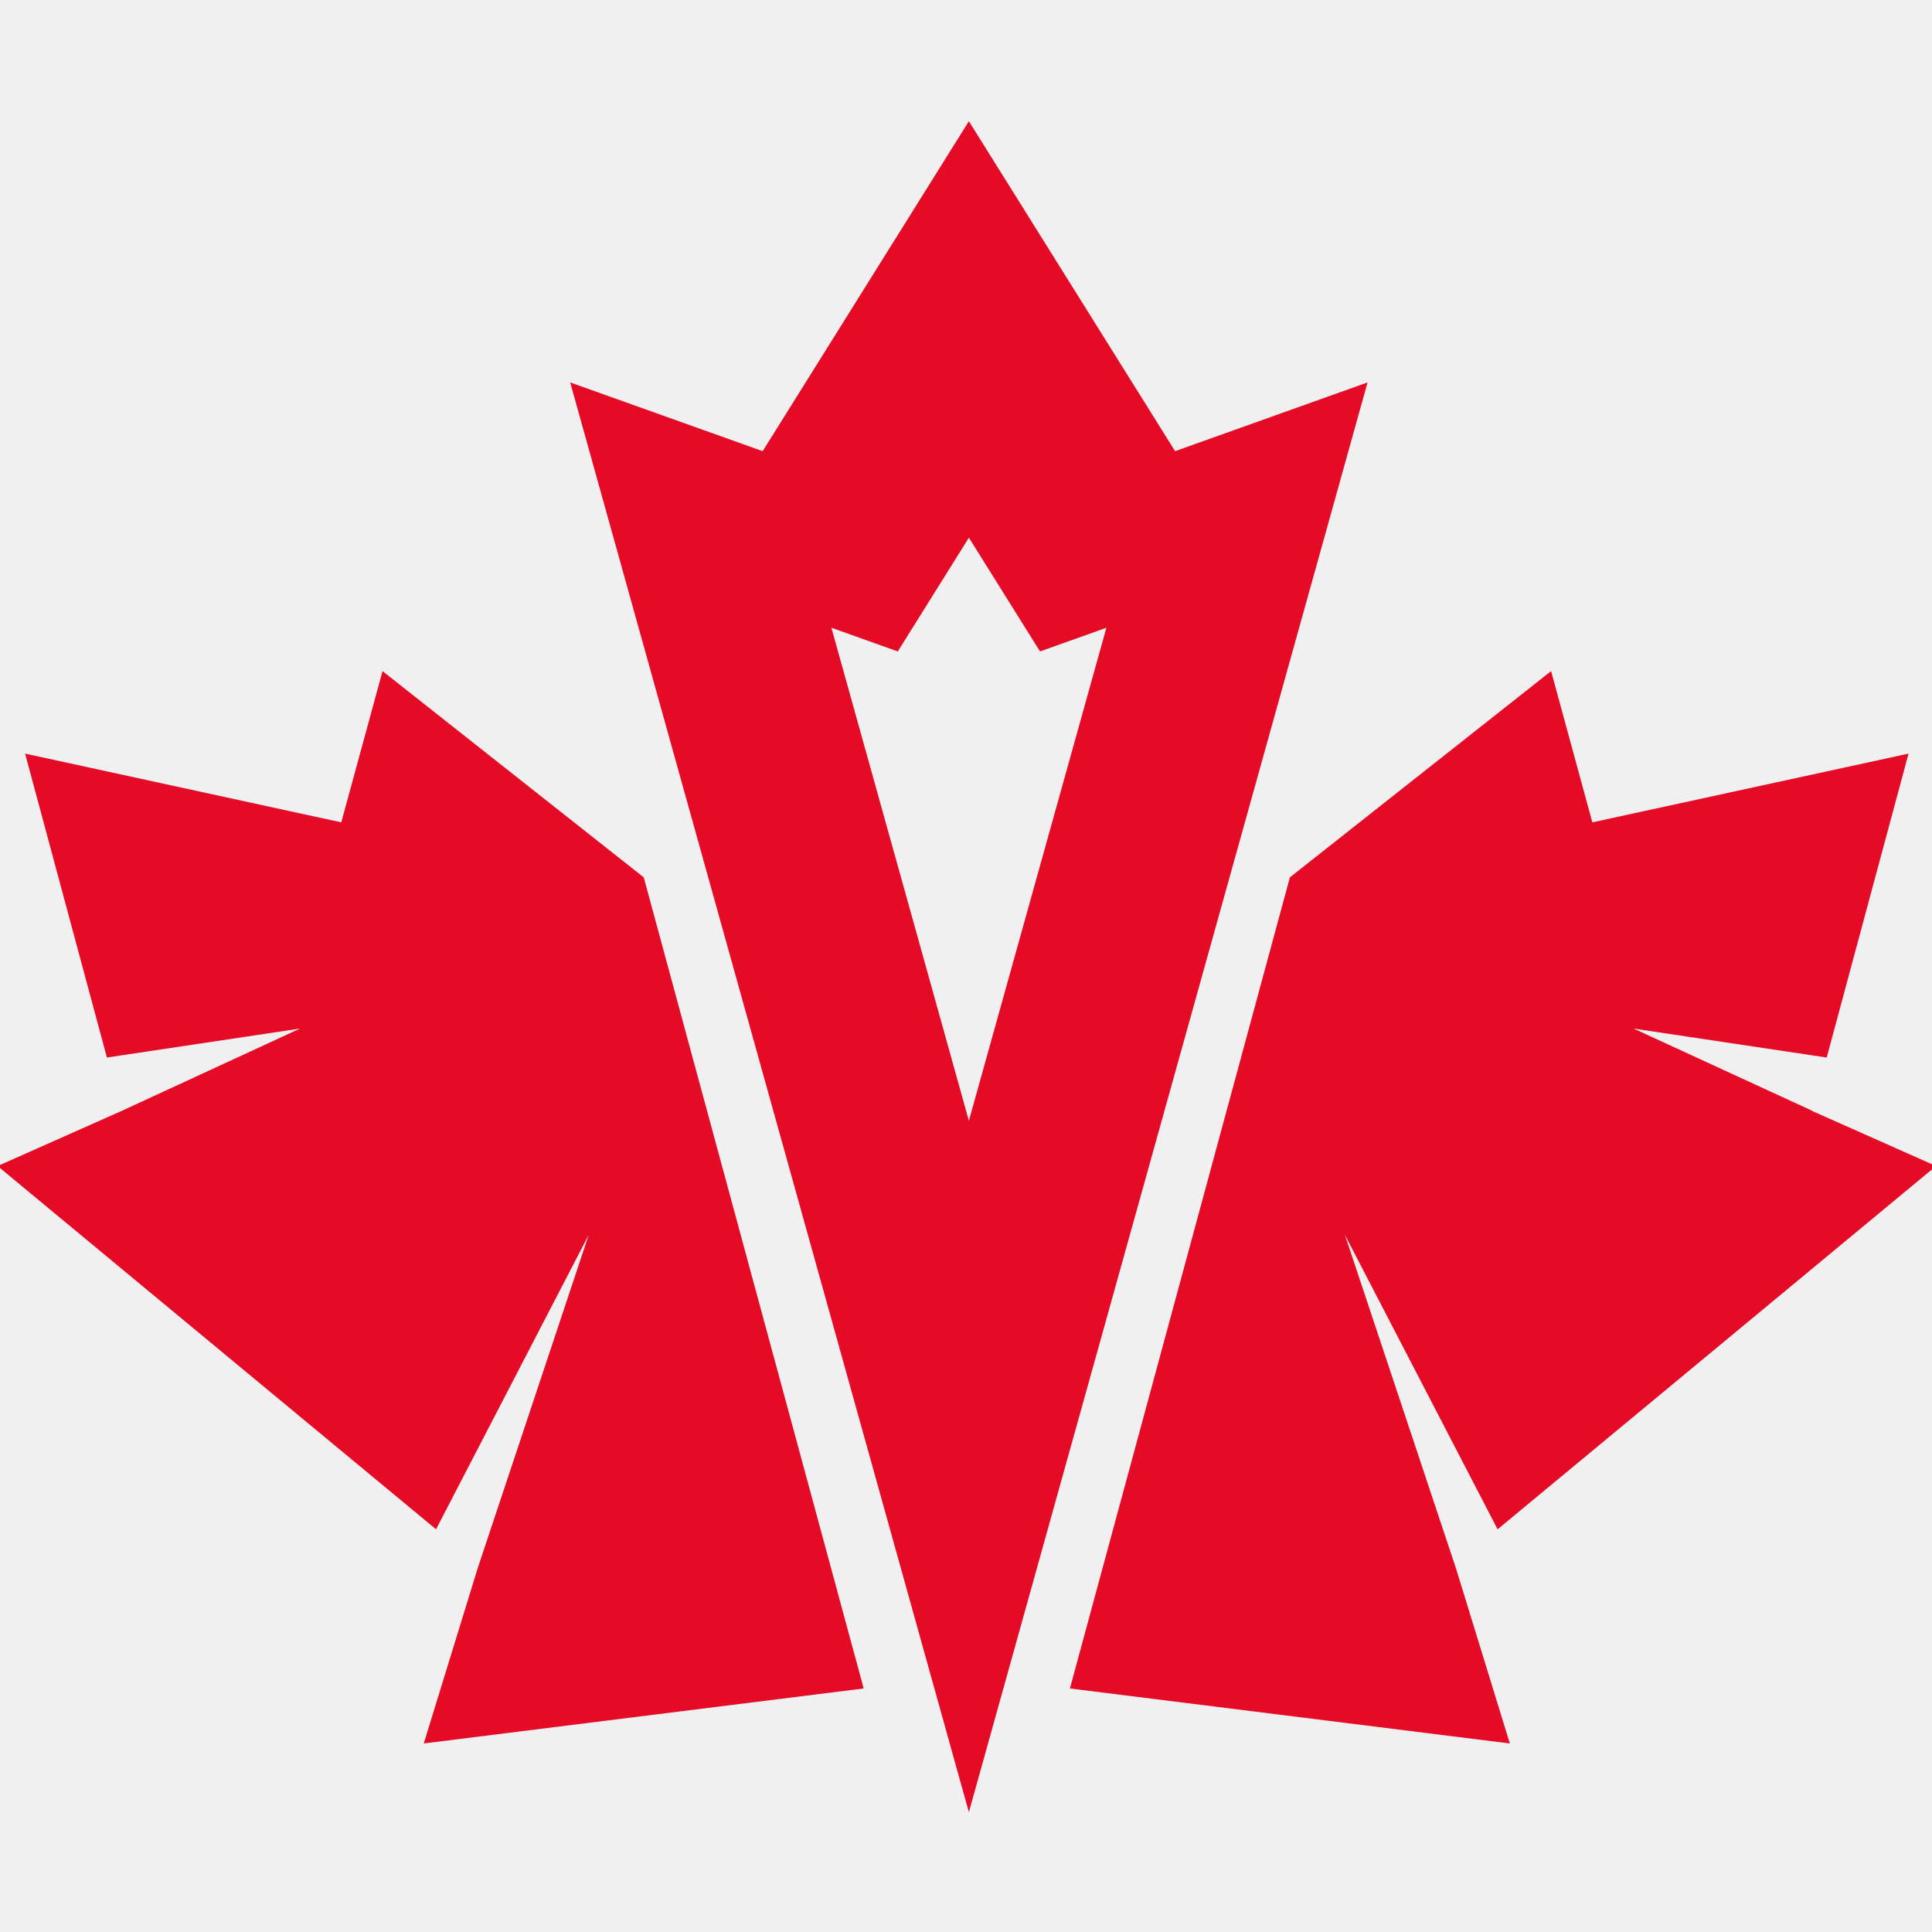
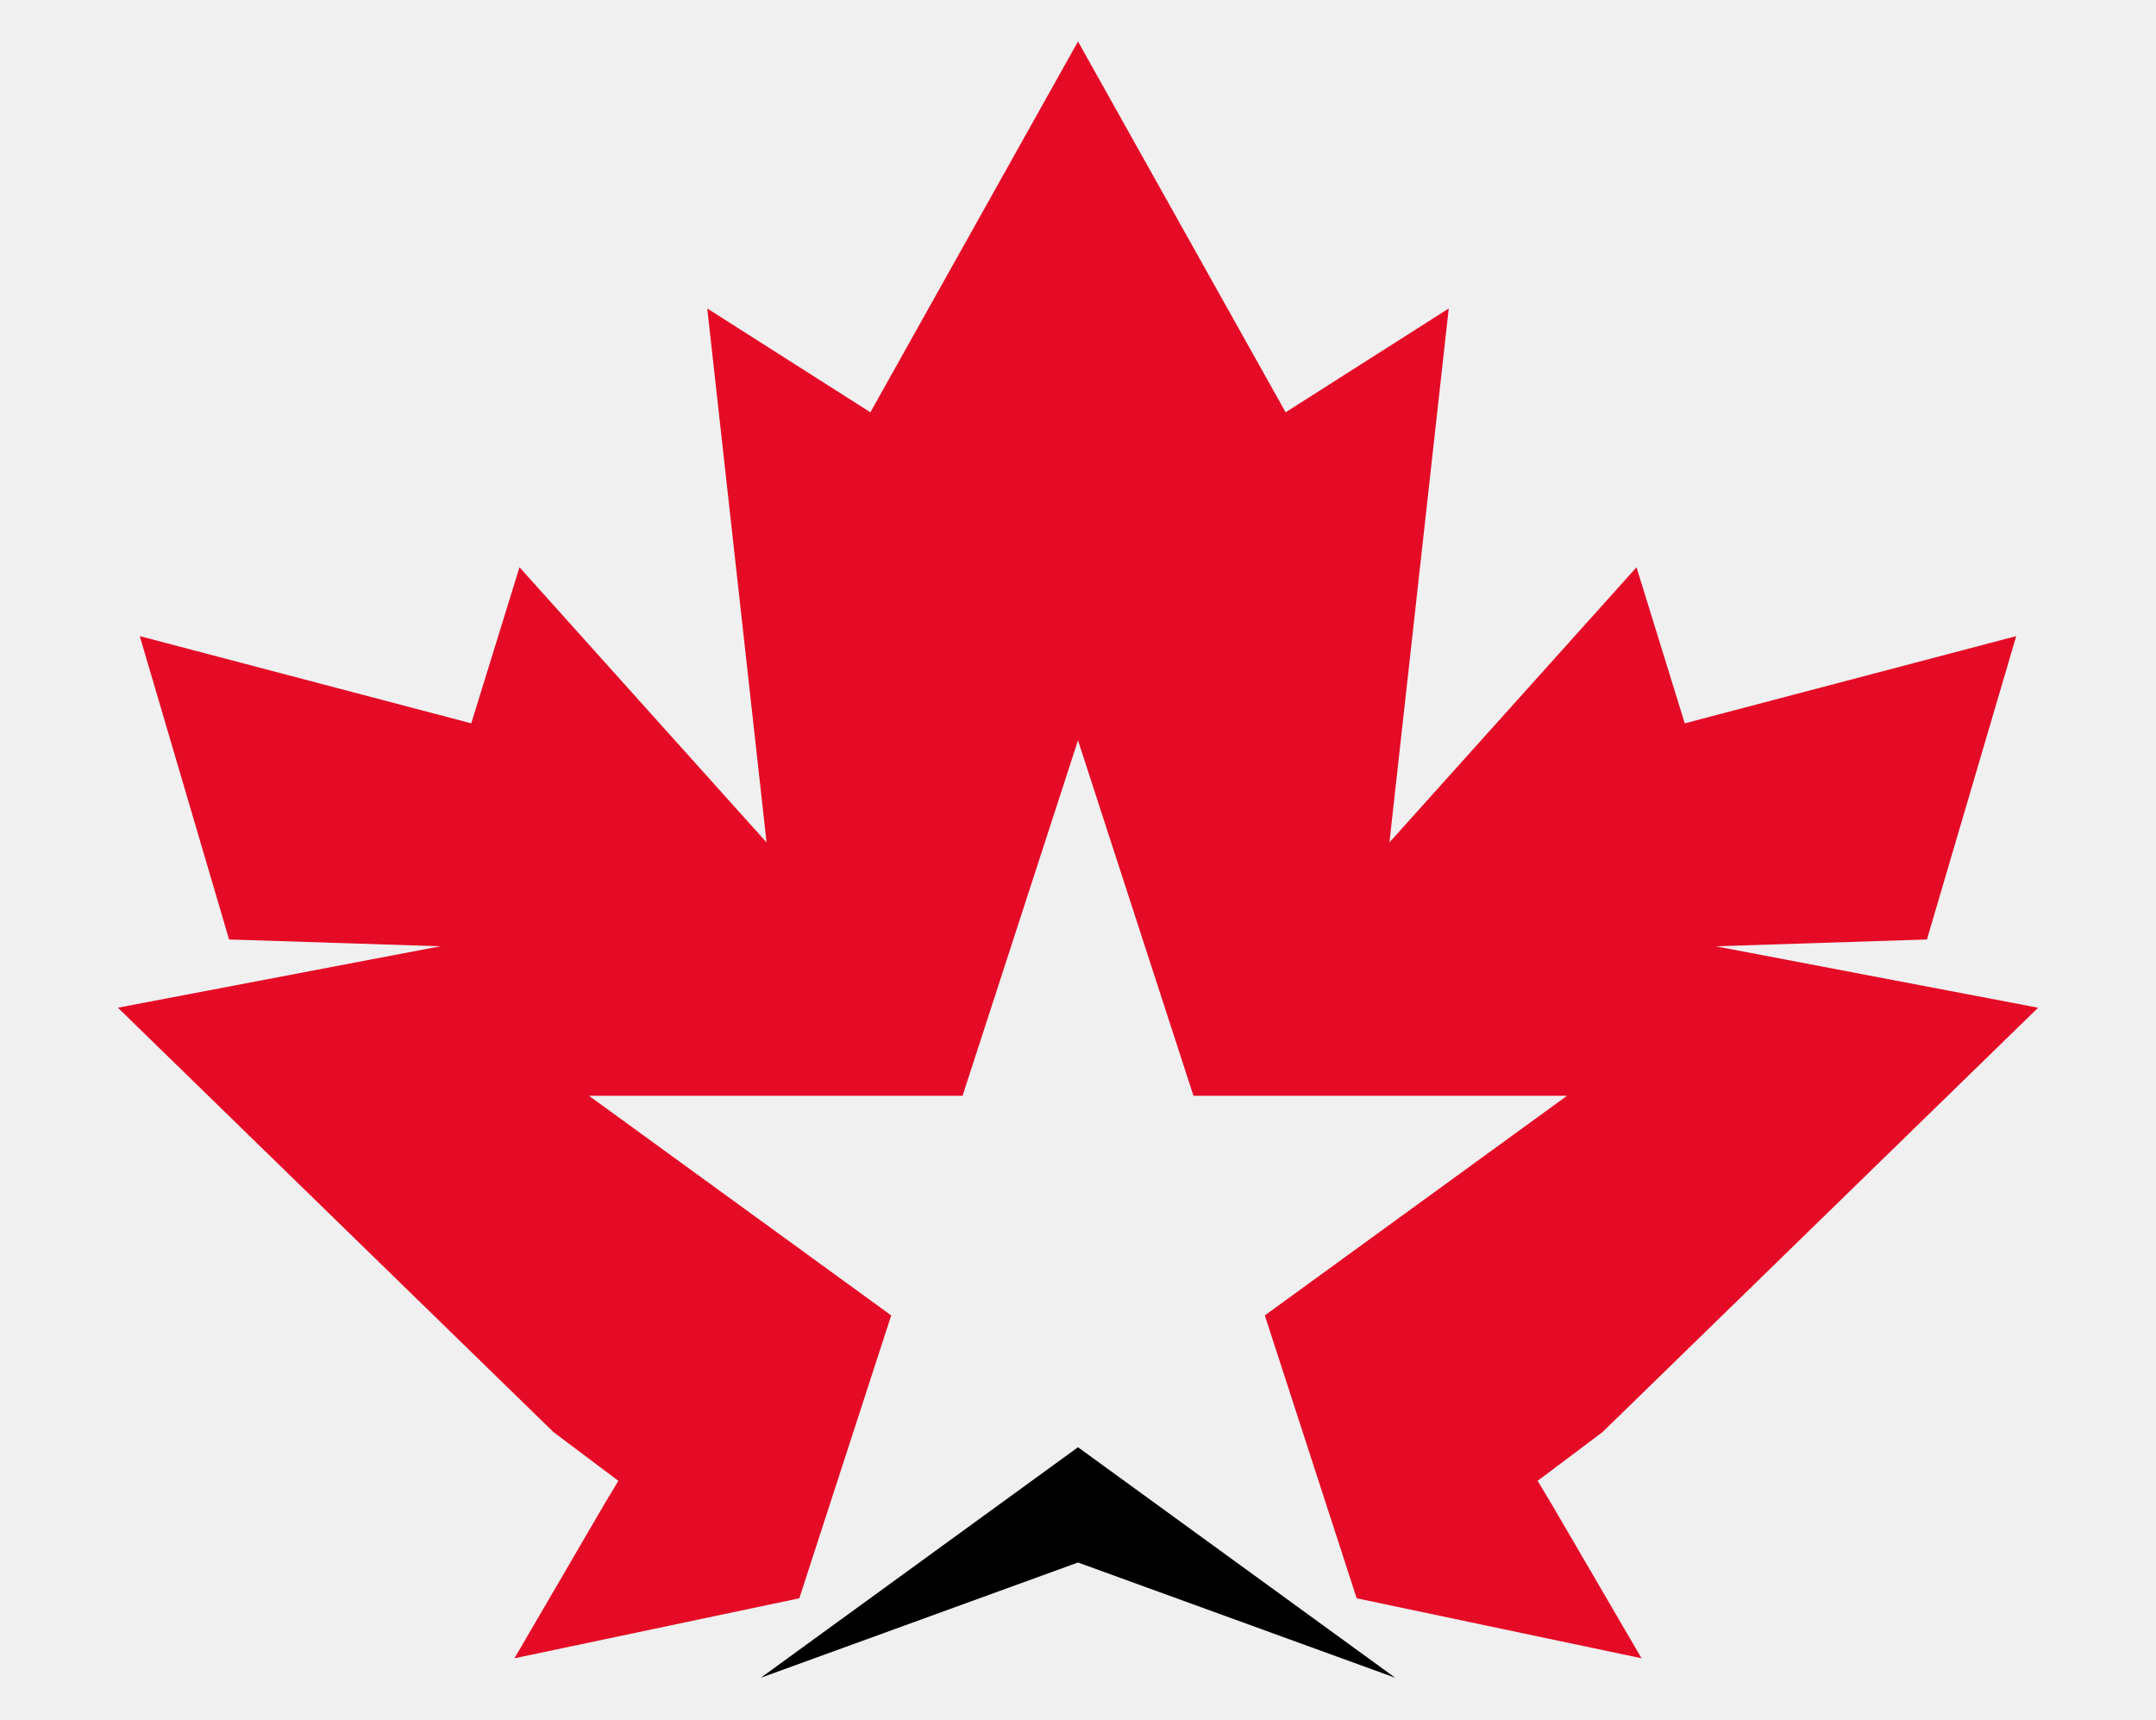
- <svg xmlns="http://www.w3.org/2000/svg" version="1.1" id="Layer_1" x="0px" y="0px" viewBox="510 90 900 900" style="enable-background:new 510 90 900 900;" xml:space="preserve">
+ <svg xmlns="http://www.w3.org/2000/svg" version="1.1" x="0px" y="0px" viewBox="0 0 867.6 691.69" style="enable-background:new 0 0 867.6 691.69;" xml:space="preserve" shape-rendering="geometricPrecision">
  <style type="text/css">
- 	.st0{fill:#E50A25;}
+ 	.st0{fill:#FFFFFF;}
+ 	.st1{fill:#E50A25;}
</style>
-   <path class="st0" d="M1057.4,300.17l-96.06-153.7l-96.06,153.7l-89.66-32.02l185.72,666.04l185.72-666.04L1057.4,300.17z   M961.34,612.1l-64.04-229.67l30.92,11.04l33.13-53l33.13,53l30.92-11.04L961.34,612.1z" />
-   <polyline class="st0" points="566.51,607.57 508.88,633.19 713.12,802.41 784.26,665.21 732.57,820.39 707.41,902.17 912.34,876.55   809.88,498.7 688.2,402.63 668.98,473.08 521.69,441.06 559.8,582.64 649.77,569.14 " />
-   <polygon class="st0" points="1188.18,820.39 1136.49,665.21 1207.64,802.41 1411.88,633.19 1361.22,610.67 1361.22,610.67   1361.21,610.67 1354.24,607.57 1354.26,607.47 1270.98,569.14 1360.95,582.64 1399.07,441.06 1251.77,473.08 1232.56,402.63   1110.88,498.7 1008.41,876.55 1213.34,902.17 1188.18,820.39 " />
+   <g id="Layer_3">
+     <polygon points="306.16,675 433.8,582.26 561.44,675 433.8,628.63  " />
+   </g>
+   <g id="Layer_5">
+ </g>
+   <g id="Layer_1">
+     <polygon class="st1" points="624.69,605.66 618.77,595.77 644.89,576.15 820.16,405.43 690.41,380.71 775.42,377.97 811.35,255.93   677.96,291.02 658.55,228.23 559.12,338.94 582.99,124.11 517.35,165.88 433.8,16.69 350.25,165.88 284.61,124.11 308.48,338.94   209.05,228.23 189.64,291.02 56.25,255.93 92.18,377.97 177.19,380.71 47.44,405.43 222.71,576.15 248.83,595.77 242.91,605.66   242.91,605.66 207.03,667.16 321.65,643.03 358.63,529.22 236.99,440.85 387.34,440.85 433.8,297.85 480.26,440.85 630.61,440.85   508.98,529.22 545.95,643.03 660.57,667.16 624.69,605.66  " />
+   </g>
</svg>
